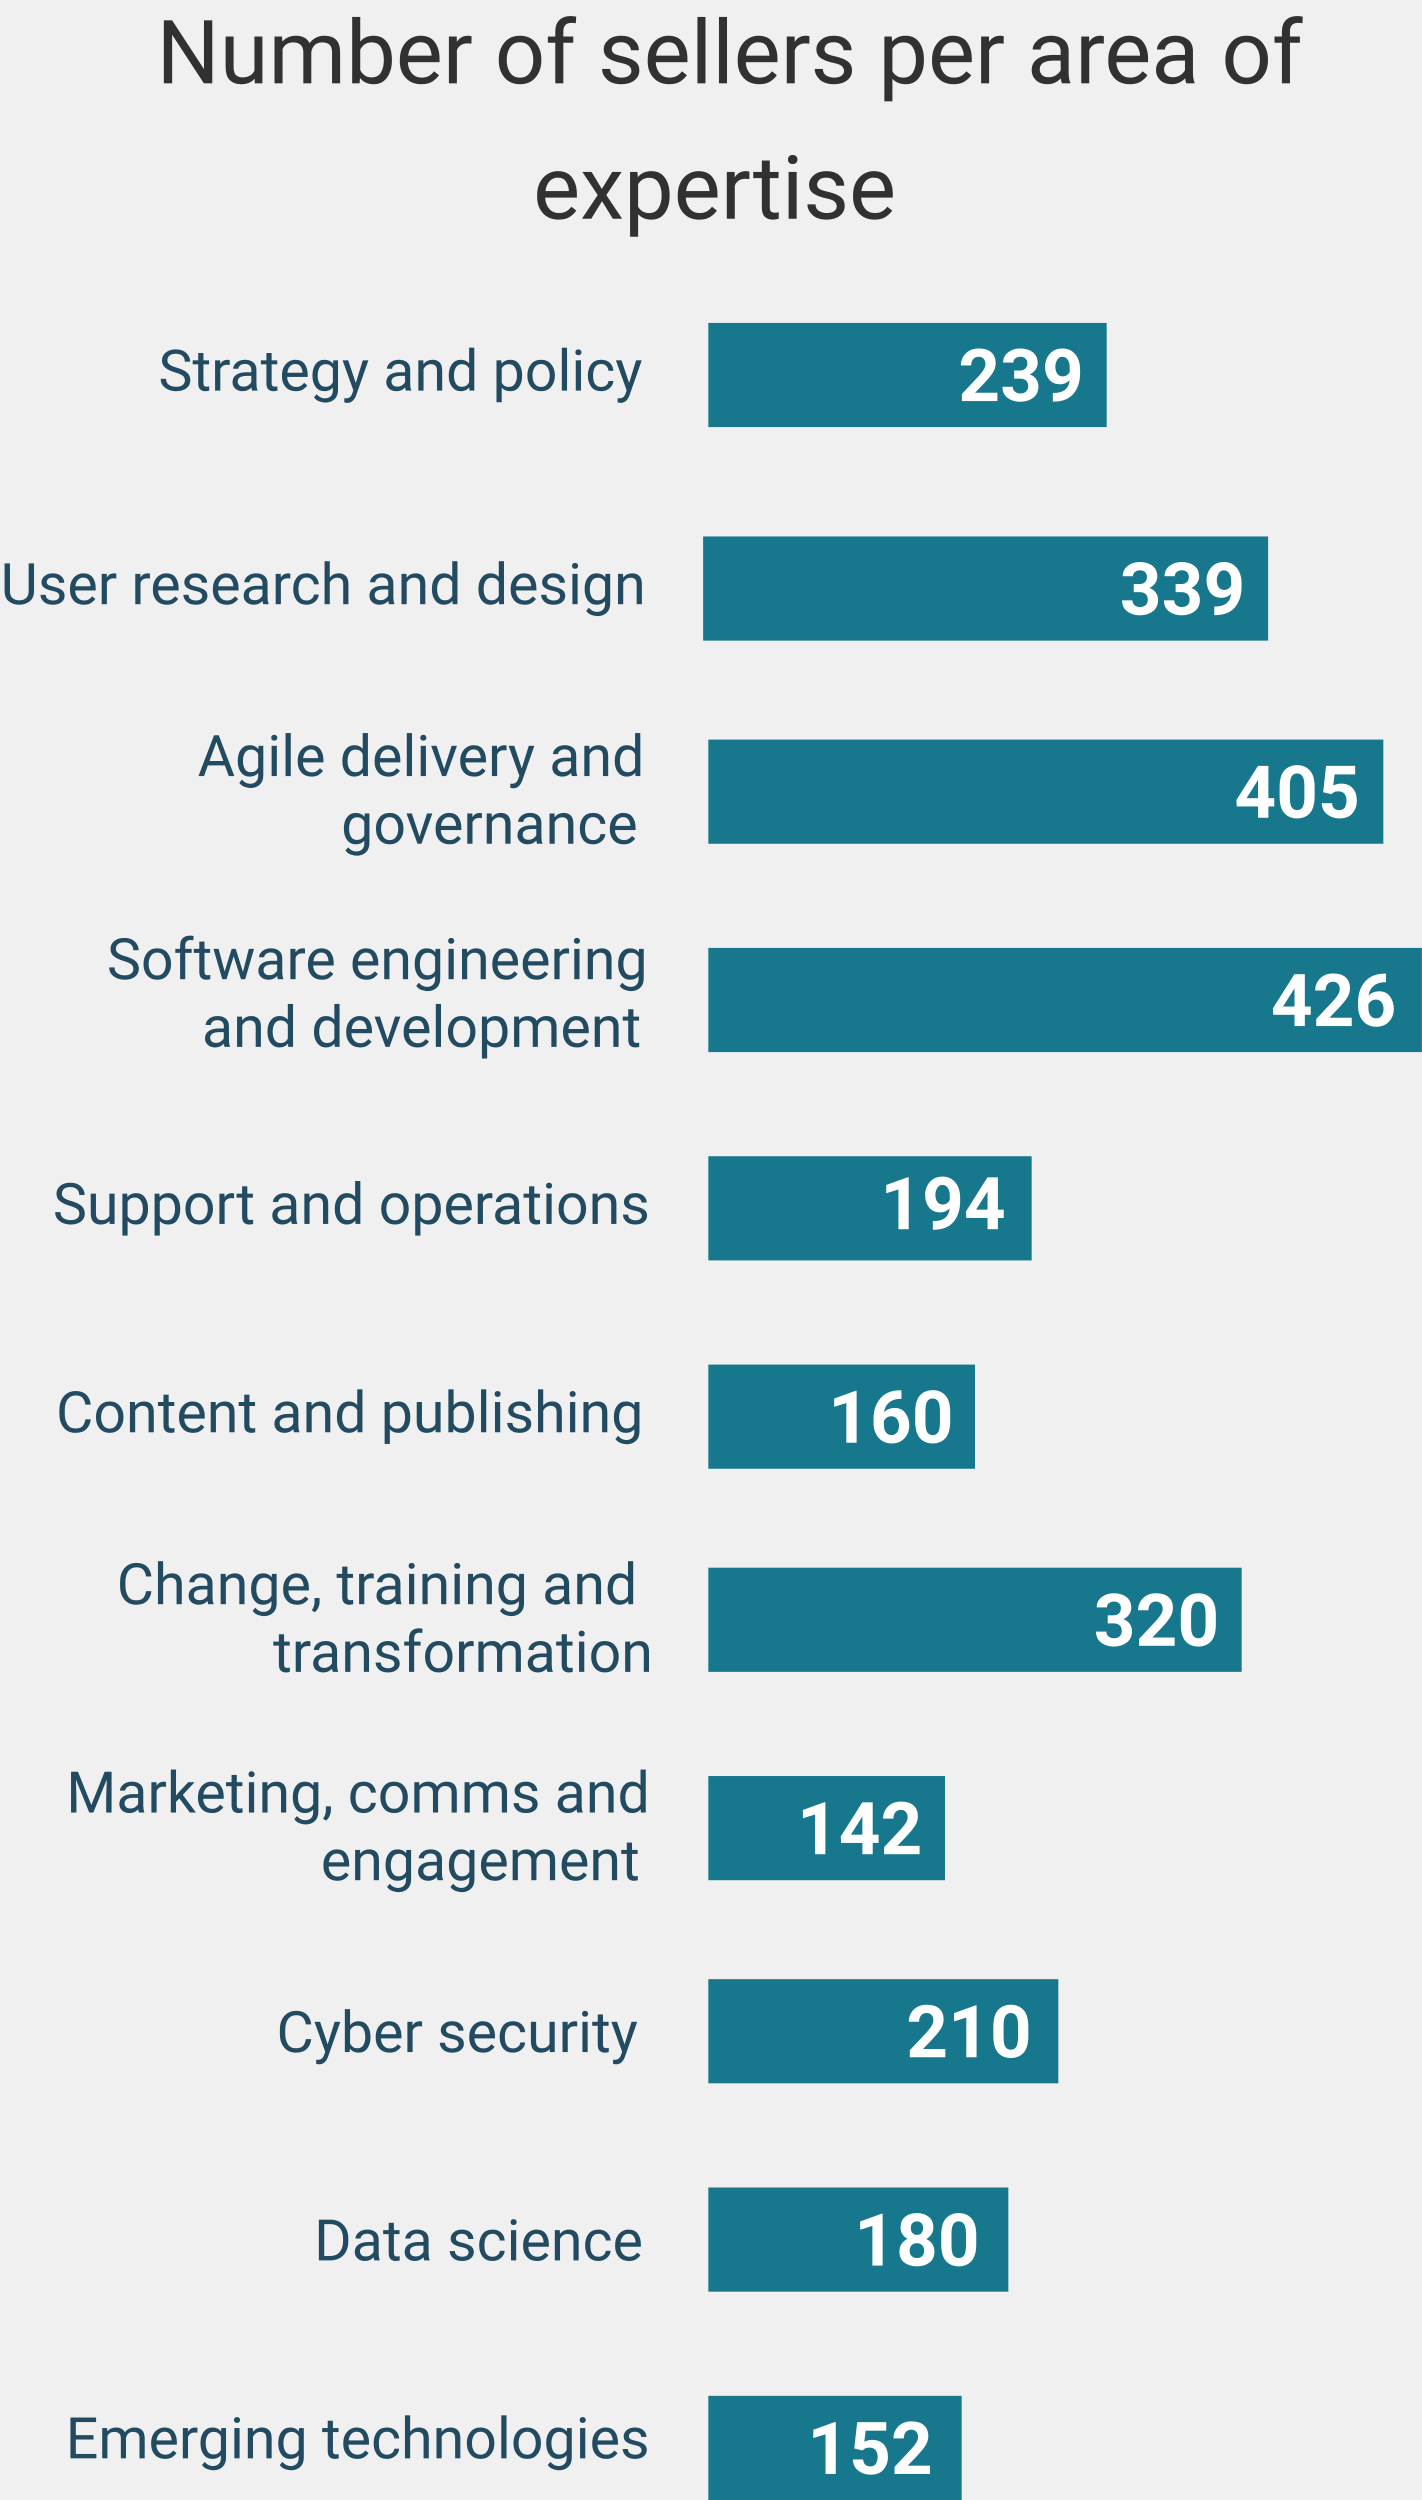
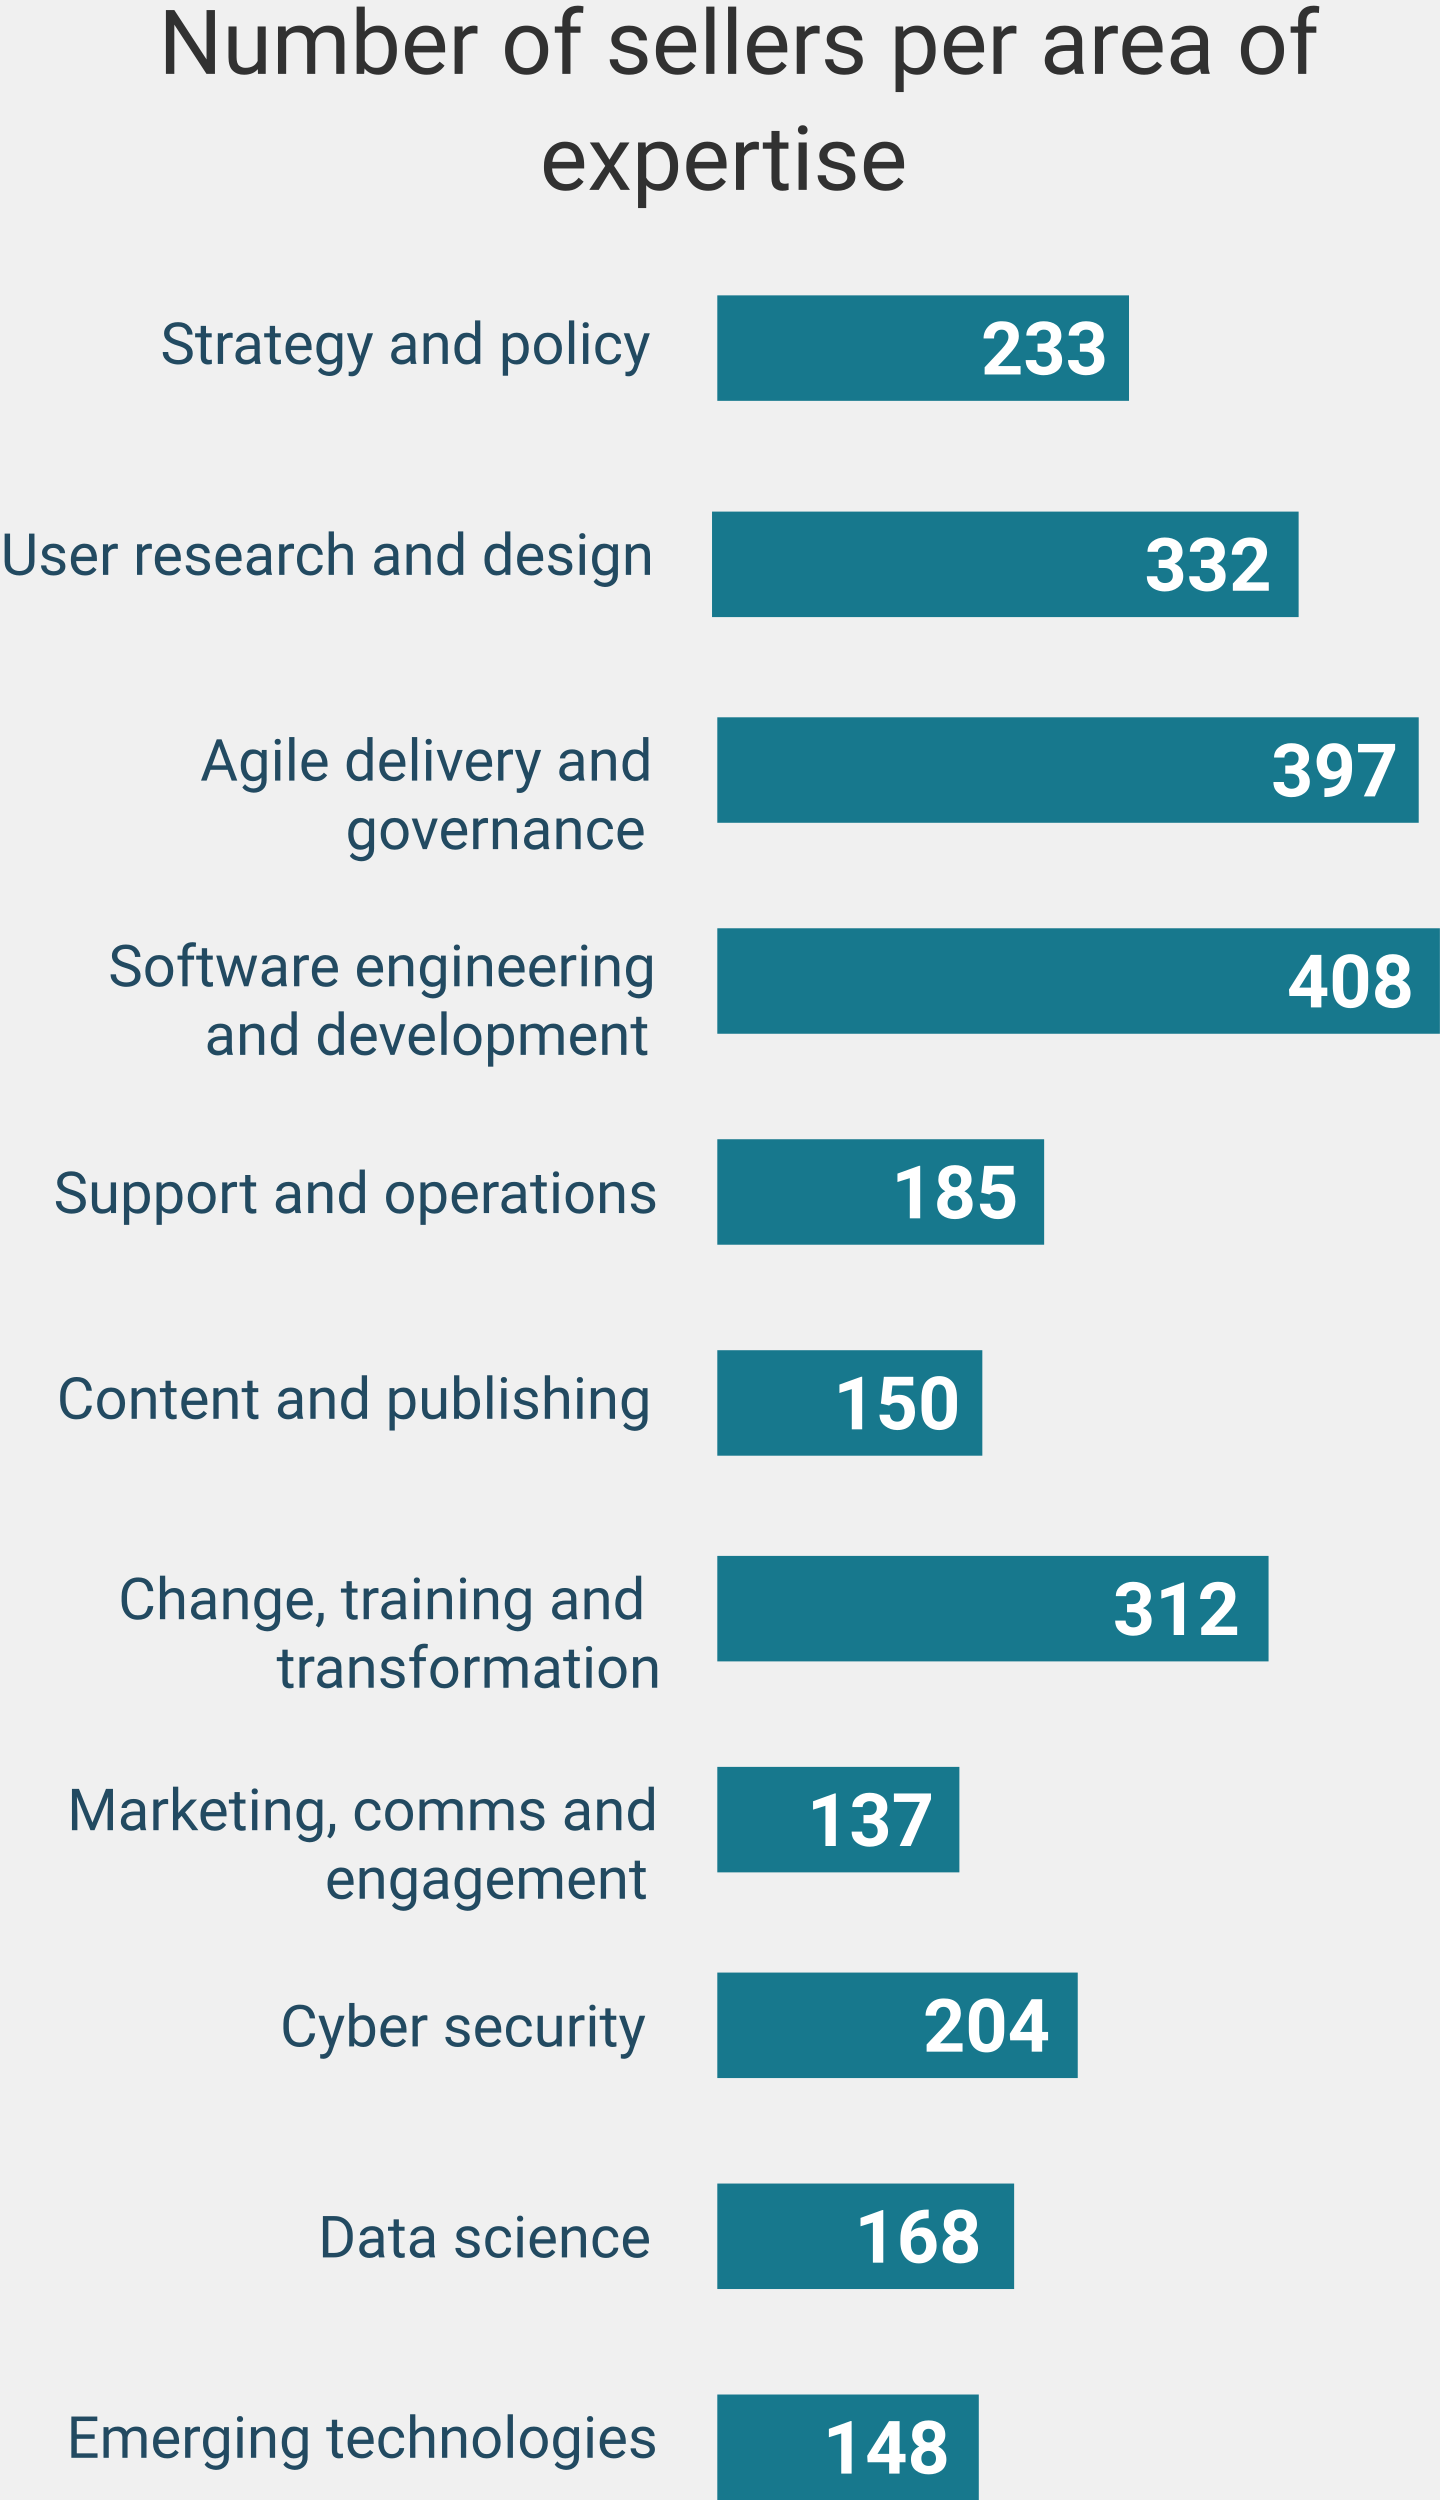
- <svg xmlns="http://www.w3.org/2000/svg" font-family="-apple-system, BlinkMacSystemFont, &quot;Segoe UI&quot;, Roboto, Helvetica, Arial, sans-serif, &quot;Apple Color Emoji&quot;, &quot;Segoe UI Emoji&quot;, &quot;Segoe UI Symbol&quot;" width="273px" height="480px" viewBox="0 0 273 480" version="1.1" style="background: #FFFFFF;">
+ <svg xmlns="http://www.w3.org/2000/svg" font-family="-apple-system, BlinkMacSystemFont, &quot;Segoe UI&quot;, Roboto, Helvetica, Arial, sans-serif, &quot;Apple Color Emoji&quot;, &quot;Segoe UI Emoji&quot;, &quot;Segoe UI Symbol&quot;" width="273px" height="474px" viewBox="0 0 273 474" version="1.1">
  <defs />
-   <g id="Symbols" stroke="none" stroke-width="1" fill="none" fill-rule="evenodd">
-     <g id="767-#-sellers-per-area-of-expertise">
-       <g>
-         <text id="Strategy-and-policy" font-size="11" font-weight="normal" fill="#224A61">
-           <tspan x="30.417" y="75">Strategy and policy</tspan>
-         </text>
-         <text id="User-research-and-de" font-size="11" font-weight="normal" fill="#224A61">
-           <tspan x="0.13" y="116">User research and design</tspan>
-         </text>
-         <text id="Agile-delivery-and-g" font-size="11" font-weight="normal" fill="#224A61">
-           <tspan x="37.958" y="149">Agile delivery and </tspan>
-           <tspan x="65.507" y="162">governance</tspan>
-         </text>
-         <text id="Software-engineering" font-size="11" font-weight="normal" fill="#224A61">
-           <tspan x="20.529" y="188">Software engineering </tspan>
-           <tspan x="38.78" y="201">and development</tspan>
-         </text>
-         <text id="Support-and-operatio" font-size="11" font-weight="normal" fill="#224A61">
-           <tspan x="10.158" y="235">Support and operations</tspan>
-         </text>
-         <text id="Content-and-publishi" font-size="11" font-weight="normal" fill="#224A61">
-           <tspan x="10.765" y="275">Content and publishing</tspan>
-         </text>
-         <text id="Marketing,-comms-and" font-size="11" font-weight="normal" fill="#224A61">
-           <tspan x="12.736" y="348">Marketing, comms and </tspan>
-           <tspan x="61.602" y="361">engagement</tspan>
-         </text>
-         <text id="Change,-training-and" font-size="11" font-weight="normal" fill="#224A61">
-           <tspan x="22.415" y="308">Change, training and </tspan>
-           <tspan x="52.434" y="321">transformation</tspan>
-         </text>
-         <text id="Cyber-security" font-size="11" font-weight="normal" fill="#224A61">
-           <tspan x="53.094" y="394">Cyber security</tspan>
-         </text>
-         <text id="Data-science" font-size="11" font-weight="normal" fill="#224A61">
-           <tspan x="60.318" y="434">Data science</tspan>
-         </text>
-         <text id="Emerging-technologie" font-size="11" font-weight="normal" fill="#224A61">
-           <tspan x="12.623" y="472">Emerging technologies</tspan>
-         </text>
-         <polygon id="Combined-Shape-Copy-2" fill="#17788D" fill-rule="nonzero" points="136 62 212.48 62 212.48 82 136 82" />
-         <text id="239" font-size="14" font-weight="bold" fill="#FFFFFF">
-           <tspan x="184" y="77">239</tspan>
-         </text>
-         <polygon id="Combined-Shape-Copy" fill="#17788D" fill-rule="nonzero" points="136 142 265.6 142 265.6 162 136 162" />
-         <text id="405" font-size="14" font-weight="bold" fill="#FFFFFF">
-           <tspan x="237" y="157">405</tspan>
-         </text>
-         <polygon id="Combined-Shape" fill="#17788D" fill-rule="nonzero" points="136 182 273 182 273 202 136 202" />
-         <text id="426" font-size="14" font-weight="bold" fill="#FFFFFF">
-           <tspan x="244" y="197">426</tspan>
-         </text>
-         <polygon id="Combined-Shape" fill="#17788D" fill-rule="nonzero" points="135 103 243.48 103 243.48 123 135 123" />
-         <text id="339" font-size="14" font-weight="bold" fill="#FFFFFF">
-           <tspan x="215" y="118">339</tspan>
-         </text>
-         <polygon id="Combined-Shape" fill="#17788D" fill-rule="nonzero" points="136 262 187.2 262 187.2 282 136 282" />
-         <text id="160" font-size="14" font-weight="bold" fill="#FFFFFF">
-           <tspan x="159" y="277">160</tspan>
-         </text>
-         <polygon id="Combined-Shape" fill="#17788D" fill-rule="nonzero" points="136 301 238.4 301 238.4 321 136 321" />
-         <text id="320" font-size="14" font-weight="bold" fill="#FFFFFF">
-           <tspan x="210" y="316">320</tspan>
-         </text>
-         <polygon id="Combined-Shape" fill="#17788D" fill-rule="nonzero" points="136 380 203.2 380 203.2 400 136 400" />
-         <text id="210" font-size="14" font-weight="bold" fill="#FFFFFF">
-           <tspan x="174" y="395">210</tspan>
-         </text>
-         <polygon id="Combined-Shape" fill="#17788D" fill-rule="nonzero" points="136 222 198.08 222 198.08 242 136 242" />
-         <text id="194" font-size="14" font-weight="bold" fill="#FFFFFF">
-           <tspan x="169" y="236">194</tspan>
-         </text>
-         <polygon id="Combined-Shape" fill="#17788D" fill-rule="nonzero" points="136 420 193.6 420 193.6 440 136 440" />
-         <text id="180" font-size="14" font-weight="bold" fill="#FFFFFF">
-           <tspan x="164" y="435">180</tspan>
-         </text>
-         <polygon id="Combined-Shape" fill="#17788D" fill-rule="nonzero" points="136 460 184.64 460 184.64 480 136 480" />
-         <text id="152" font-size="14" font-weight="bold" fill="#FFFFFF">
-           <tspan x="155" y="475">152</tspan>
-         </text>
-         <polygon id="Combined-Shape" fill="#17788D" fill-rule="nonzero" points="136 341 181.44 341 181.44 361 136 361" />
-         <text id="Number-of-sellers-pe" font-size="17" font-weight="normal" line-spacing="26" fill="#313131">
-           <tspan x="30.049" y="16">Number of sellers per area of </tspan>
-           <tspan x="102.369" y="42">expertise</tspan>
-         </text>
-         <text id="142" font-size="14" font-weight="bold" fill="#FFFFFF">
-           <tspan x="153" y="356">142</tspan>
-         </text>
+   <g id="Mocks" stroke="none" stroke-width="1" fill="none" fill-rule="evenodd">
+     <g id="Nov-monthly-report-less-than-767px" transform="translate(-24, -3926)">
+       <g id="767-#-sellers-per-area-of-expertise" transform="translate(24, 3920)">
+         <g>
+           <text id="Strategy-and-policy" font-size="11" font-weight="normal" fill="#224A61">
+             <tspan x="30.417" y="75">Strategy and policy</tspan>
+           </text>
+           <text id="User-research-and-de" font-size="11" font-weight="normal" fill="#224A61">
+             <tspan x="0.13" y="115">User research and design</tspan>
+           </text>
+           <text id="Agile-delivery-and-g" font-size="11" font-weight="normal" fill="#224A61">
+             <tspan x="37.958" y="154">Agile delivery and </tspan>
+             <tspan x="65.507" y="167">governance</tspan>
+           </text>
+           <text id="Software-engineering" font-size="11" font-weight="normal" fill="#224A61">
+             <tspan x="20.529" y="193">Software engineering </tspan>
+             <tspan x="38.78" y="206">and development</tspan>
+           </text>
+           <text id="Support-and-operatio" font-size="11" font-weight="normal" fill="#224A61">
+             <tspan x="10.158" y="236">Support and operations</tspan>
+           </text>
+           <text id="Content-and-publishi" font-size="11" font-weight="normal" fill="#224A61">
+             <tspan x="10.765" y="275">Content and publishing</tspan>
+           </text>
+           <text id="Marketing,-comms-and" font-size="11" font-weight="normal" fill="#224A61">
+             <tspan x="12.736" y="353">Marketing, comms and </tspan>
+             <tspan x="61.602" y="366">engagement</tspan>
+           </text>
+           <text id="Change,-training-and" font-size="11" font-weight="normal" fill="#224A61">
+             <tspan x="22.415" y="313">Change, training and </tspan>
+             <tspan x="52.434" y="326">transformation</tspan>
+           </text>
+           <text id="Cyber-security" font-size="11" font-weight="normal" fill="#224A61">
+             <tspan x="53.094" y="394">Cyber security</tspan>
+           </text>
+           <text id="Data-science" font-size="11" font-weight="normal" fill="#224A61">
+             <tspan x="60.318" y="434">Data science</tspan>
+           </text>
+           <text id="Emerging-technologie" font-size="11" font-weight="normal" fill="#224A61">
+             <tspan x="12.623" y="472">Emerging technologies</tspan>
+           </text>
+           <polygon id="Combined-Shape-Copy-2" fill="#17788D" fill-rule="nonzero" points="136 62 214.06 62 214.06 82 136 82" />
+           <text id="233" font-size="14" font-weight="bold" fill="#FFFFFF">
+             <tspan x="186" y="77">233</tspan>
+           </text>
+           <polygon id="Combined-Shape-Copy" fill="#17788D" fill-rule="nonzero" points="136 142 268.99 142 268.99 162 136 162" />
+           <text id="397" font-size="14" font-weight="bold" fill="#FFFFFF">
+             <tspan x="241" y="157">397</tspan>
+           </text>
+           <polygon id="Combined-Shape" fill="#17788D" fill-rule="nonzero" points="136 182 273 182 273 202 136 202" />
+           <text id="408" font-size="14" font-weight="bold" fill="#FFFFFF">
+             <tspan x="244" y="197">408</tspan>
+           </text>
+           <polygon id="Combined-Shape" fill="#17788D" fill-rule="nonzero" points="135 103 246.22 103 246.22 123 135 123" />
+           <text id="332" font-size="14" font-weight="bold" fill="#FFFFFF">
+             <tspan x="217" y="118">332</tspan>
+           </text>
+           <polygon id="Combined-Shape" fill="#17788D" fill-rule="nonzero" points="136 262 186.25 262 186.25 282 136 282" />
+           <text id="150" font-size="14" font-weight="bold" fill="#FFFFFF">
+             <tspan x="158" y="277">150</tspan>
+           </text>
+           <polygon id="Combined-Shape" fill="#17788D" fill-rule="nonzero" points="136 301 240.52 301 240.52 321 136 321" />
+           <text id="312" font-size="14" font-weight="bold" fill="#FFFFFF">
+             <tspan x="211" y="316">312</tspan>
+           </text>
+           <polygon id="Combined-Shape" fill="#17788D" fill-rule="nonzero" points="136 380 204.34 380 204.34 400 136 400" />
+           <text id="204" font-size="14" font-weight="bold" fill="#FFFFFF">
+             <tspan x="175" y="395">204</tspan>
+           </text>
+           <polygon id="Combined-Shape" fill="#17788D" fill-rule="nonzero" points="136 222 197.97 222 197.97 242 136 242" />
+           <text id="185" font-size="14" font-weight="bold" fill="#FFFFFF">
+             <tspan x="169" y="237">185</tspan>
+           </text>
+           <polygon id="Combined-Shape" fill="#17788D" fill-rule="nonzero" points="136 420 192.28 420 192.28 440 136 440" />
+           <text id="168" font-size="14" font-weight="bold" fill="#FFFFFF">
+             <tspan x="162" y="435">168</tspan>
+           </text>
+           <polygon id="Combined-Shape" fill="#17788D" fill-rule="nonzero" points="136 460 185.58 460 185.58 480 136 480" />
+           <text id="148" font-size="14" font-weight="bold" fill="#FFFFFF">
+             <tspan x="156" y="475">148</tspan>
+           </text>
+           <polygon id="Combined-Shape" fill="#17788D" fill-rule="nonzero" points="136 341 181.9 341 181.9 361 136 361" />
+           <text id="Number-of-sellers-pe" font-size="17" font-weight="normal" line-spacing="26" fill="#313131">
+             <tspan x="30.049" y="20">Number of sellers per area of </tspan>
+             <tspan x="102.369" y="42">expertise</tspan>
+           </text>
+           <text id="137" font-size="14" font-weight="bold" fill="#FFFFFF">
+             <tspan x="153" y="356">137</tspan>
+           </text>
+         </g>
      </g>
    </g>
  </g>
</svg>
